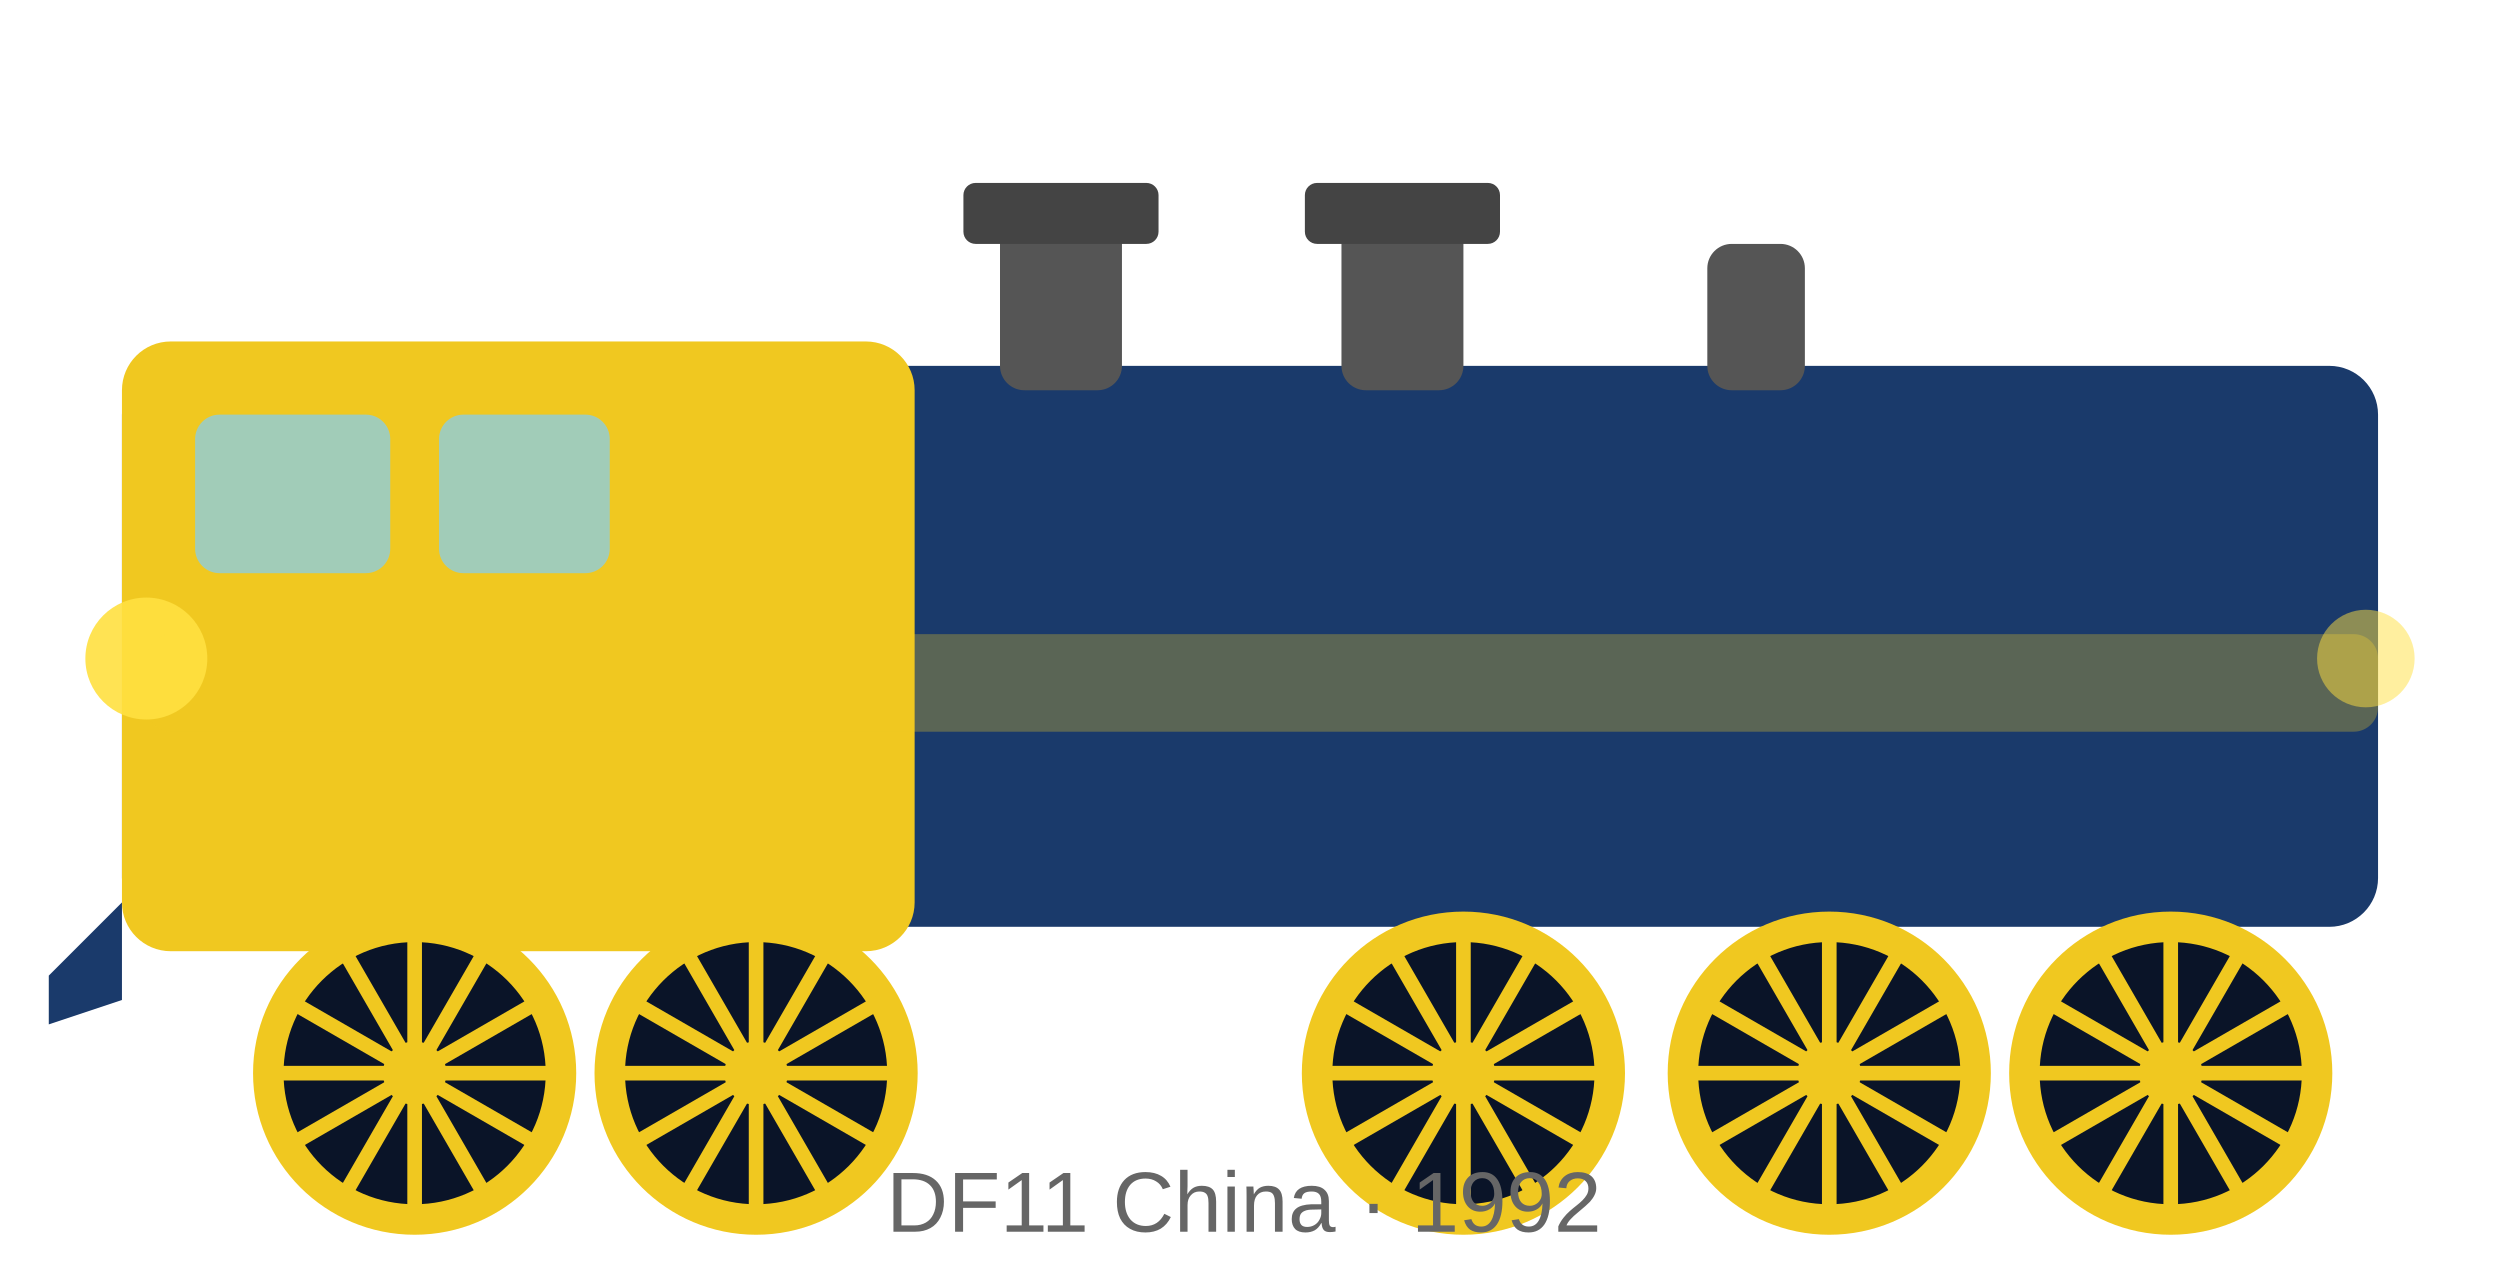
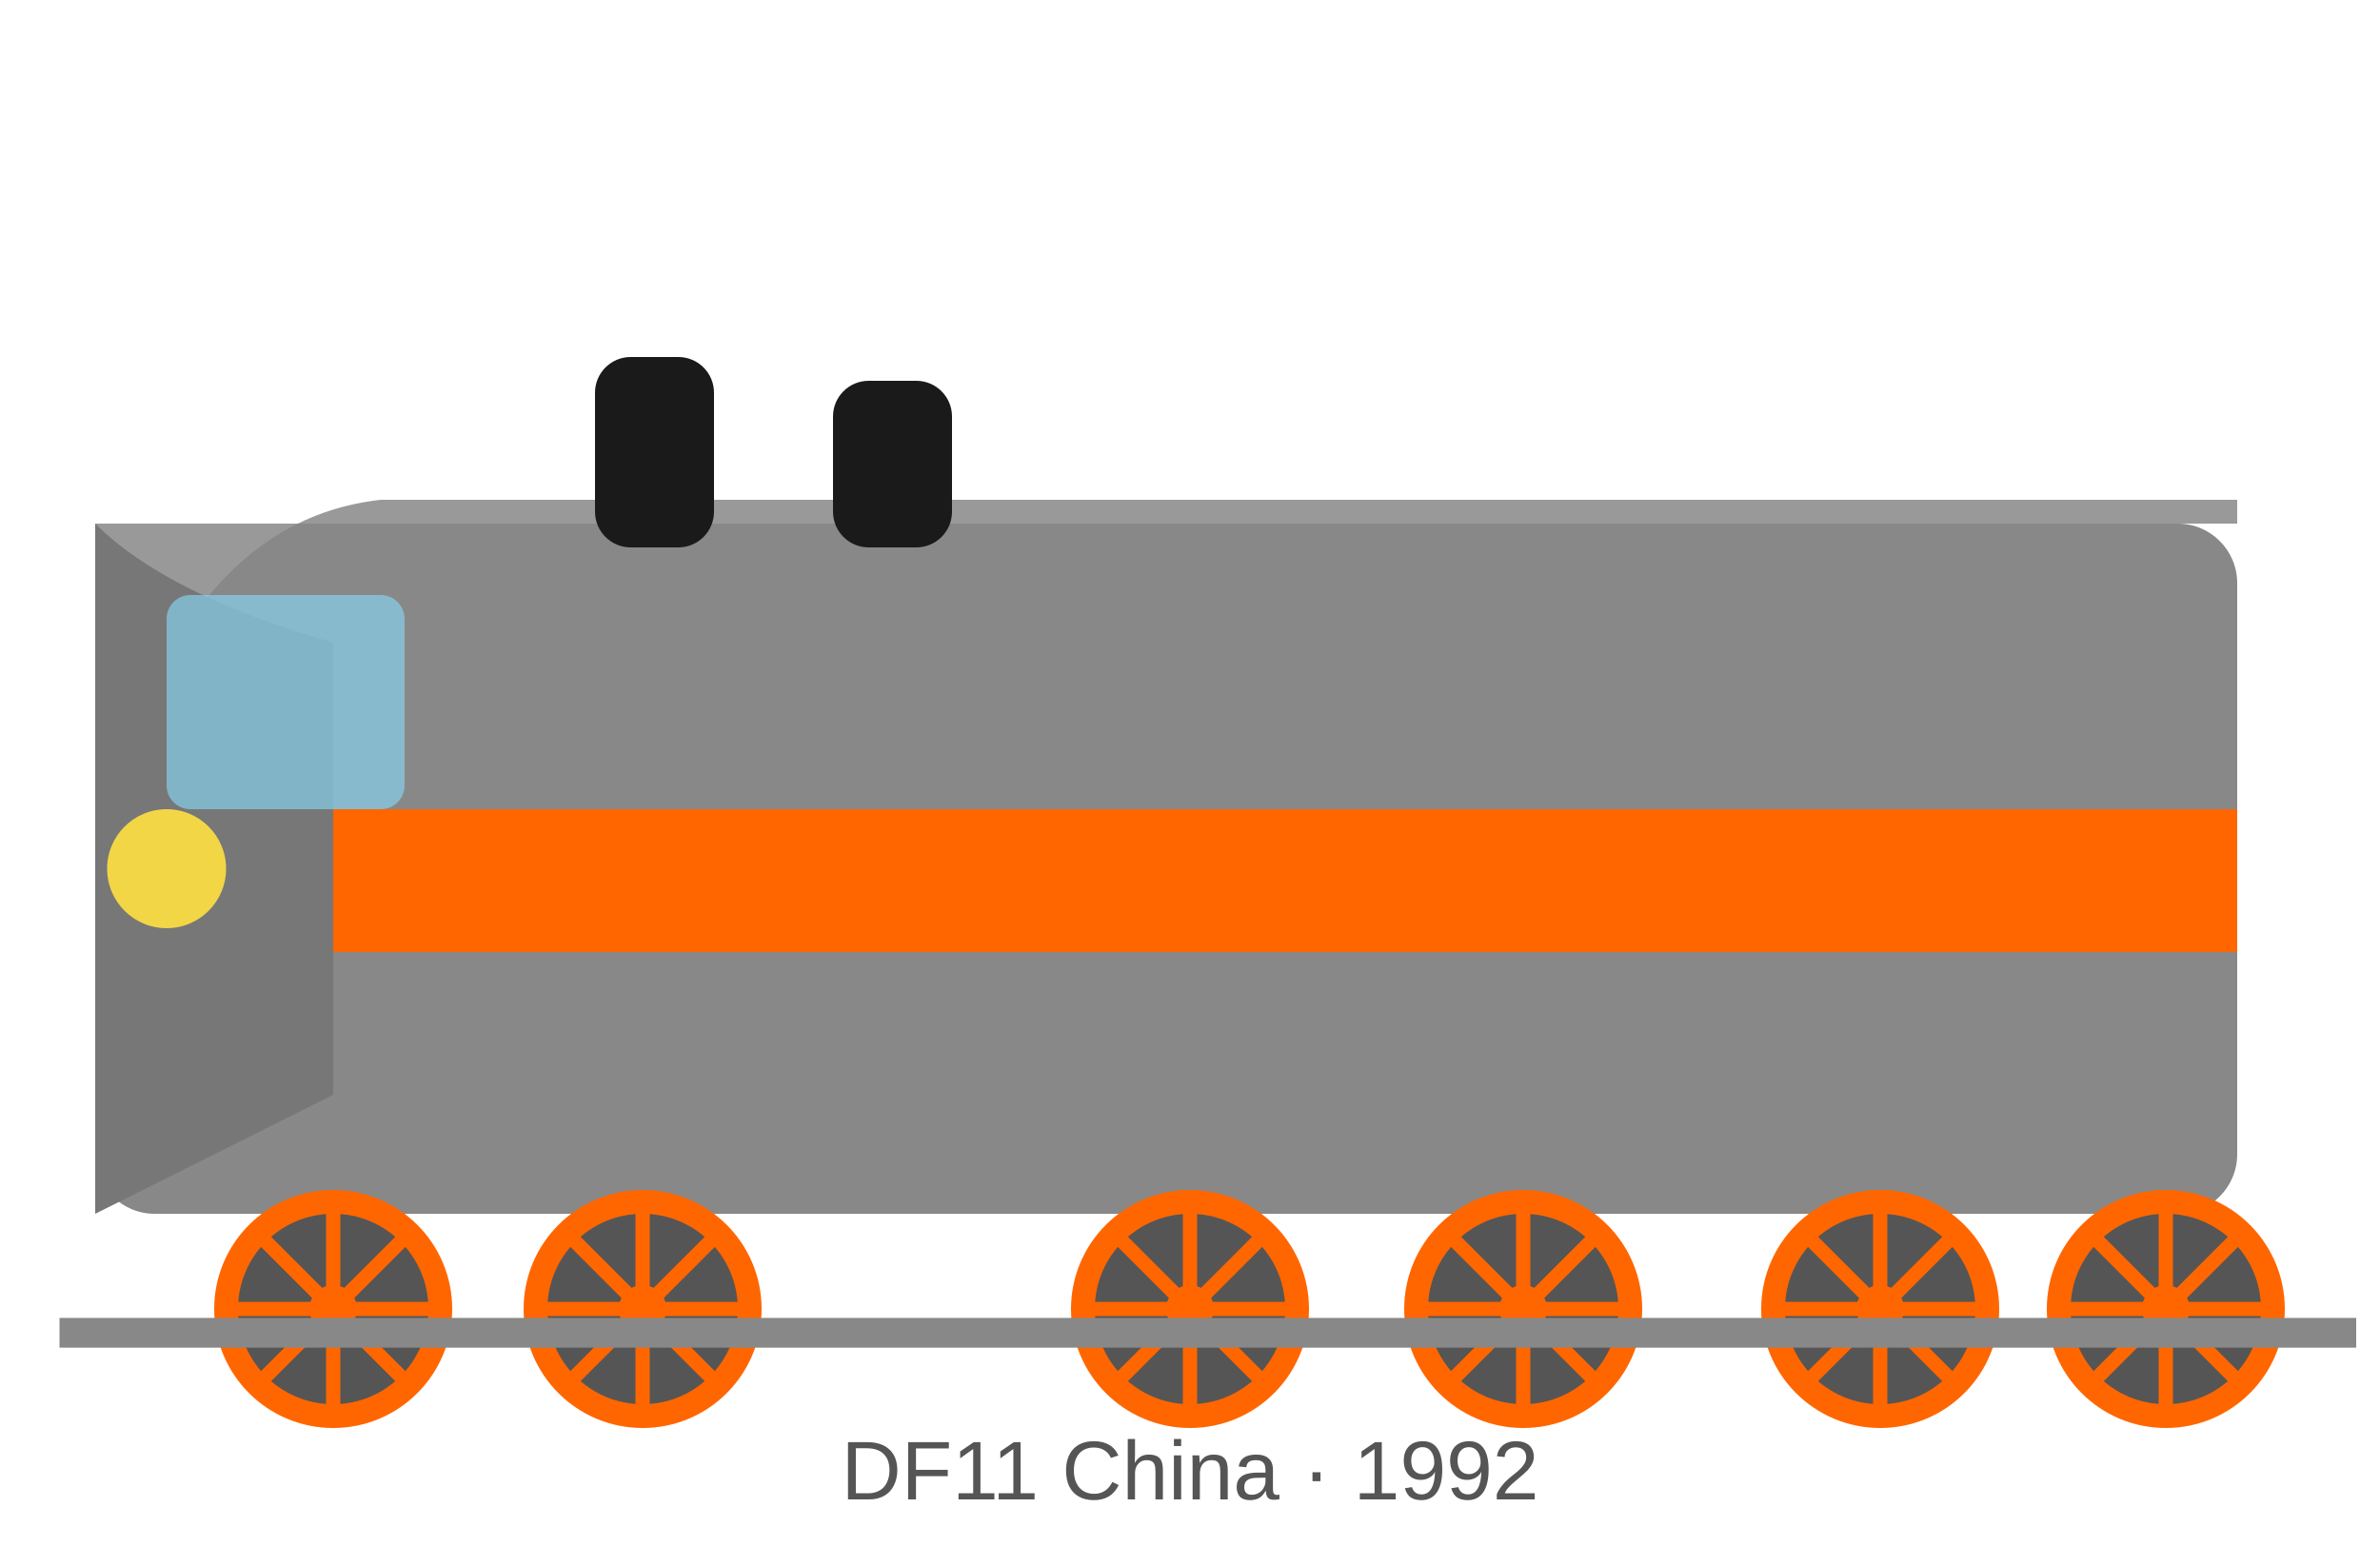
- <svg xmlns="http://www.w3.org/2000/svg" viewBox="0 0 205 105" width="205" height="105">
-   <rect x="10" y="30" width="185" height="46" rx="4" fill="#1A3A6B" />
-   <rect x="10" y="28" width="65" height="50" rx="4" fill="#F0C820" />
-   <rect x="16" y="34" width="16" height="13" rx="2" fill="#87CEEB" opacity="0.75" />
-   <rect x="36" y="34" width="14" height="13" rx="2" fill="#87CEEB" opacity="0.75" />
-   <rect x="82" y="18" width="10" height="14" rx="2" fill="#555" />
-   <rect x="79" y="15" width="16" height="5" rx="1" fill="#444" />
-   <rect x="110" y="18" width="10" height="14" rx="2" fill="#555" />
-   <rect x="107" y="15" width="16" height="5" rx="1" fill="#444" />
-   <rect x="140" y="20" width="8" height="12" rx="2" fill="#555" />
-   <rect x="12" y="52" width="183" height="8" rx="2" fill="#F0C820" opacity="0.3" />
-   <circle cx="12" cy="54" r="5" fill="#FFE040" opacity="0.9" />
-   <circle cx="194" cy="54" r="4" fill="#FFE040" opacity="0.5" />
-   <path d="M10,74 L4,80 L4,84 L10,82Z" fill="#1A3A6B" />
-   <circle cx="34" cy="88" r="12" fill="#0A1428" stroke="#F0C820" stroke-width="2.5" />
-   <line x1="46.0" y1="88.0" x2="22.0" y2="88.0" stroke="#F0C820" stroke-width="1.2" />
-   <line x1="44.4" y1="94.0" x2="23.6" y2="82.0" stroke="#F0C820" stroke-width="1.2" />
-   <line x1="40.0" y1="98.4" x2="28.0" y2="77.6" stroke="#F0C820" stroke-width="1.2" />
-   <line x1="34.0" y1="100.0" x2="34.0" y2="76.0" stroke="#F0C820" stroke-width="1.2" />
-   <line x1="28.0" y1="98.4" x2="40.0" y2="77.6" stroke="#F0C820" stroke-width="1.2" />
-   <line x1="23.6" y1="94.0" x2="44.4" y2="82.0" stroke="#F0C820" stroke-width="1.2" />
-   <circle cx="34" cy="88" r="2.6" fill="#F0C820" />
-   <circle cx="62" cy="88" r="12" fill="#0A1428" stroke="#F0C820" stroke-width="2.5" />
-   <line x1="74.0" y1="88.0" x2="50.0" y2="88.0" stroke="#F0C820" stroke-width="1.2" />
-   <line x1="72.4" y1="94.0" x2="51.6" y2="82.0" stroke="#F0C820" stroke-width="1.2" />
-   <line x1="68.0" y1="98.4" x2="56.0" y2="77.6" stroke="#F0C820" stroke-width="1.2" />
-   <line x1="62.0" y1="100.0" x2="62.0" y2="76.0" stroke="#F0C820" stroke-width="1.2" />
-   <line x1="56.0" y1="98.4" x2="68.0" y2="77.6" stroke="#F0C820" stroke-width="1.2" />
-   <line x1="51.6" y1="94.0" x2="72.4" y2="82.0" stroke="#F0C820" stroke-width="1.2" />
-   <circle cx="62" cy="88" r="2.6" fill="#F0C820" />
-   <circle cx="120" cy="88" r="12" fill="#0A1428" stroke="#F0C820" stroke-width="2.5" />
-   <line x1="132.0" y1="88.0" x2="108.0" y2="88.0" stroke="#F0C820" stroke-width="1.2" />
-   <line x1="130.4" y1="94.0" x2="109.6" y2="82.0" stroke="#F0C820" stroke-width="1.2" />
-   <line x1="126.0" y1="98.4" x2="114.0" y2="77.6" stroke="#F0C820" stroke-width="1.2" />
-   <line x1="120.0" y1="100.0" x2="120.0" y2="76.0" stroke="#F0C820" stroke-width="1.2" />
-   <line x1="114.0" y1="98.4" x2="126.0" y2="77.6" stroke="#F0C820" stroke-width="1.2" />
-   <line x1="109.6" y1="94.0" x2="130.4" y2="82.0" stroke="#F0C820" stroke-width="1.2" />
-   <circle cx="120" cy="88" r="2.6" fill="#F0C820" />
-   <circle cx="150" cy="88" r="12" fill="#0A1428" stroke="#F0C820" stroke-width="2.5" />
-   <line x1="162.0" y1="88.0" x2="138.0" y2="88.0" stroke="#F0C820" stroke-width="1.2" />
-   <line x1="160.4" y1="94.0" x2="139.6" y2="82.0" stroke="#F0C820" stroke-width="1.2" />
-   <line x1="156.0" y1="98.4" x2="144.0" y2="77.6" stroke="#F0C820" stroke-width="1.2" />
-   <line x1="150.0" y1="100.0" x2="150.0" y2="76.0" stroke="#F0C820" stroke-width="1.2" />
-   <line x1="144.0" y1="98.4" x2="156.0" y2="77.6" stroke="#F0C820" stroke-width="1.2" />
-   <line x1="139.6" y1="94.0" x2="160.4" y2="82.0" stroke="#F0C820" stroke-width="1.2" />
-   <circle cx="150" cy="88" r="2.6" fill="#F0C820" />
-   <circle cx="178" cy="88" r="12" fill="#0A1428" stroke="#F0C820" stroke-width="2.5" />
-   <line x1="190.0" y1="88.0" x2="166.0" y2="88.0" stroke="#F0C820" stroke-width="1.2" />
-   <line x1="188.4" y1="94.0" x2="167.6" y2="82.0" stroke="#F0C820" stroke-width="1.2" />
-   <line x1="184.0" y1="98.4" x2="172.0" y2="77.6" stroke="#F0C820" stroke-width="1.2" />
-   <line x1="178.0" y1="100.0" x2="178.0" y2="76.0" stroke="#F0C820" stroke-width="1.2" />
-   <line x1="172.0" y1="98.4" x2="184.0" y2="77.6" stroke="#F0C820" stroke-width="1.2" />
-   <line x1="167.6" y1="94.0" x2="188.4" y2="82.0" stroke="#F0C820" stroke-width="1.2" />
-   <circle cx="178" cy="88" r="2.6" fill="#F0C820" />
-   <text x="102" y="101" font-family="Arial,sans-serif" font-size="7" fill="#666" text-anchor="middle">DF11 China · 1992</text>
+ <svg xmlns="http://www.w3.org/2000/svg" viewBox="0 0 200 130" width="200" height="130">
+   <rect x="8" y="44" width="180" height="58" rx="5" fill="#888" />
+   <path d="M8,73 Q14,44 32,42 L188,42 L188,44 L8,44 Z" fill="#999" />
+   <rect x="8" y="68" width="180" height="12" fill="#FF6600" />
+   <path d="M8,44 L8,102 Q8,102 28,92 L28,54 Q14,50 8,44 Z" fill="#777" />
+   <rect x="14" y="50" width="20" height="18" rx="2" fill="#87CEEB" opacity="0.7" />
+   <rect x="50" y="30" width="10" height="16" rx="3" fill="#1a1a1a" />
+   <rect x="70" y="32" width="10" height="14" rx="3" fill="#1a1a1a" />
+   <circle cx="14" cy="73" r="5" fill="#FFE040" opacity="0.9" />
+   <circle cx="28" cy="110" r="9" fill="#555" stroke="#FF6600" stroke-width="2" />
+   <line x1="37.0" y1="110.0" x2="19.0" y2="110.0" stroke="#FF6600" stroke-width="1.2" />
+   <line x1="34.4" y1="116.4" x2="21.6" y2="103.6" stroke="#FF6600" stroke-width="1.2" />
+   <line x1="28.0" y1="119.0" x2="28.0" y2="101.0" stroke="#FF6600" stroke-width="1.2" />
+   <line x1="21.6" y1="116.4" x2="34.4" y2="103.6" stroke="#FF6600" stroke-width="1.2" />
+   <circle cx="28" cy="110" r="2.0" fill="#FF6600" />
+   <circle cx="54" cy="110" r="9" fill="#555" stroke="#FF6600" stroke-width="2" />
+   <line x1="63.0" y1="110.0" x2="45.0" y2="110.0" stroke="#FF6600" stroke-width="1.2" />
+   <line x1="60.4" y1="116.4" x2="47.6" y2="103.6" stroke="#FF6600" stroke-width="1.2" />
+   <line x1="54.0" y1="119.0" x2="54.0" y2="101.0" stroke="#FF6600" stroke-width="1.2" />
+   <line x1="47.6" y1="116.4" x2="60.4" y2="103.6" stroke="#FF6600" stroke-width="1.2" />
+   <circle cx="54" cy="110" r="2.0" fill="#FF6600" />
+   <circle cx="100" cy="110" r="9" fill="#555" stroke="#FF6600" stroke-width="2" />
+   <line x1="109.0" y1="110.0" x2="91.0" y2="110.0" stroke="#FF6600" stroke-width="1.2" />
+   <line x1="106.4" y1="116.4" x2="93.6" y2="103.6" stroke="#FF6600" stroke-width="1.2" />
+   <line x1="100.0" y1="119.0" x2="100.0" y2="101.0" stroke="#FF6600" stroke-width="1.2" />
+   <line x1="93.6" y1="116.4" x2="106.4" y2="103.6" stroke="#FF6600" stroke-width="1.2" />
+   <circle cx="100" cy="110" r="2.0" fill="#FF6600" />
+   <circle cx="128" cy="110" r="9" fill="#555" stroke="#FF6600" stroke-width="2" />
+   <line x1="137.0" y1="110.0" x2="119.0" y2="110.0" stroke="#FF6600" stroke-width="1.2" />
+   <line x1="134.4" y1="116.4" x2="121.6" y2="103.6" stroke="#FF6600" stroke-width="1.2" />
+   <line x1="128.0" y1="119.0" x2="128.0" y2="101.0" stroke="#FF6600" stroke-width="1.2" />
+   <line x1="121.6" y1="116.4" x2="134.4" y2="103.6" stroke="#FF6600" stroke-width="1.2" />
+   <circle cx="128" cy="110" r="2.0" fill="#FF6600" />
+   <circle cx="158" cy="110" r="9" fill="#555" stroke="#FF6600" stroke-width="2" />
+   <line x1="167.0" y1="110.0" x2="149.0" y2="110.0" stroke="#FF6600" stroke-width="1.2" />
+   <line x1="164.4" y1="116.4" x2="151.6" y2="103.6" stroke="#FF6600" stroke-width="1.2" />
+   <line x1="158.0" y1="119.0" x2="158.0" y2="101.0" stroke="#FF6600" stroke-width="1.2" />
+   <line x1="151.6" y1="116.4" x2="164.4" y2="103.6" stroke="#FF6600" stroke-width="1.2" />
+   <circle cx="158" cy="110" r="2.0" fill="#FF6600" />
+   <circle cx="182" cy="110" r="9" fill="#555" stroke="#FF6600" stroke-width="2" />
+   <line x1="191.0" y1="110.0" x2="173.0" y2="110.0" stroke="#FF6600" stroke-width="1.2" />
+   <line x1="188.4" y1="116.4" x2="175.6" y2="103.6" stroke="#FF6600" stroke-width="1.2" />
+   <line x1="182.0" y1="119.0" x2="182.0" y2="101.0" stroke="#FF6600" stroke-width="1.2" />
+   <line x1="175.6" y1="116.4" x2="188.4" y2="103.6" stroke="#FF6600" stroke-width="1.2" />
+   <circle cx="182" cy="110" r="2.0" fill="#FF6600" />
+   <line x1="5" y1="112" x2="198" y2="112" stroke="#888" stroke-width="2.5" />
+   <text x="100" y="126" font-family="Arial,sans-serif" font-size="7" fill="#555" text-anchor="middle">DF11 China · 1992</text>
</svg>
